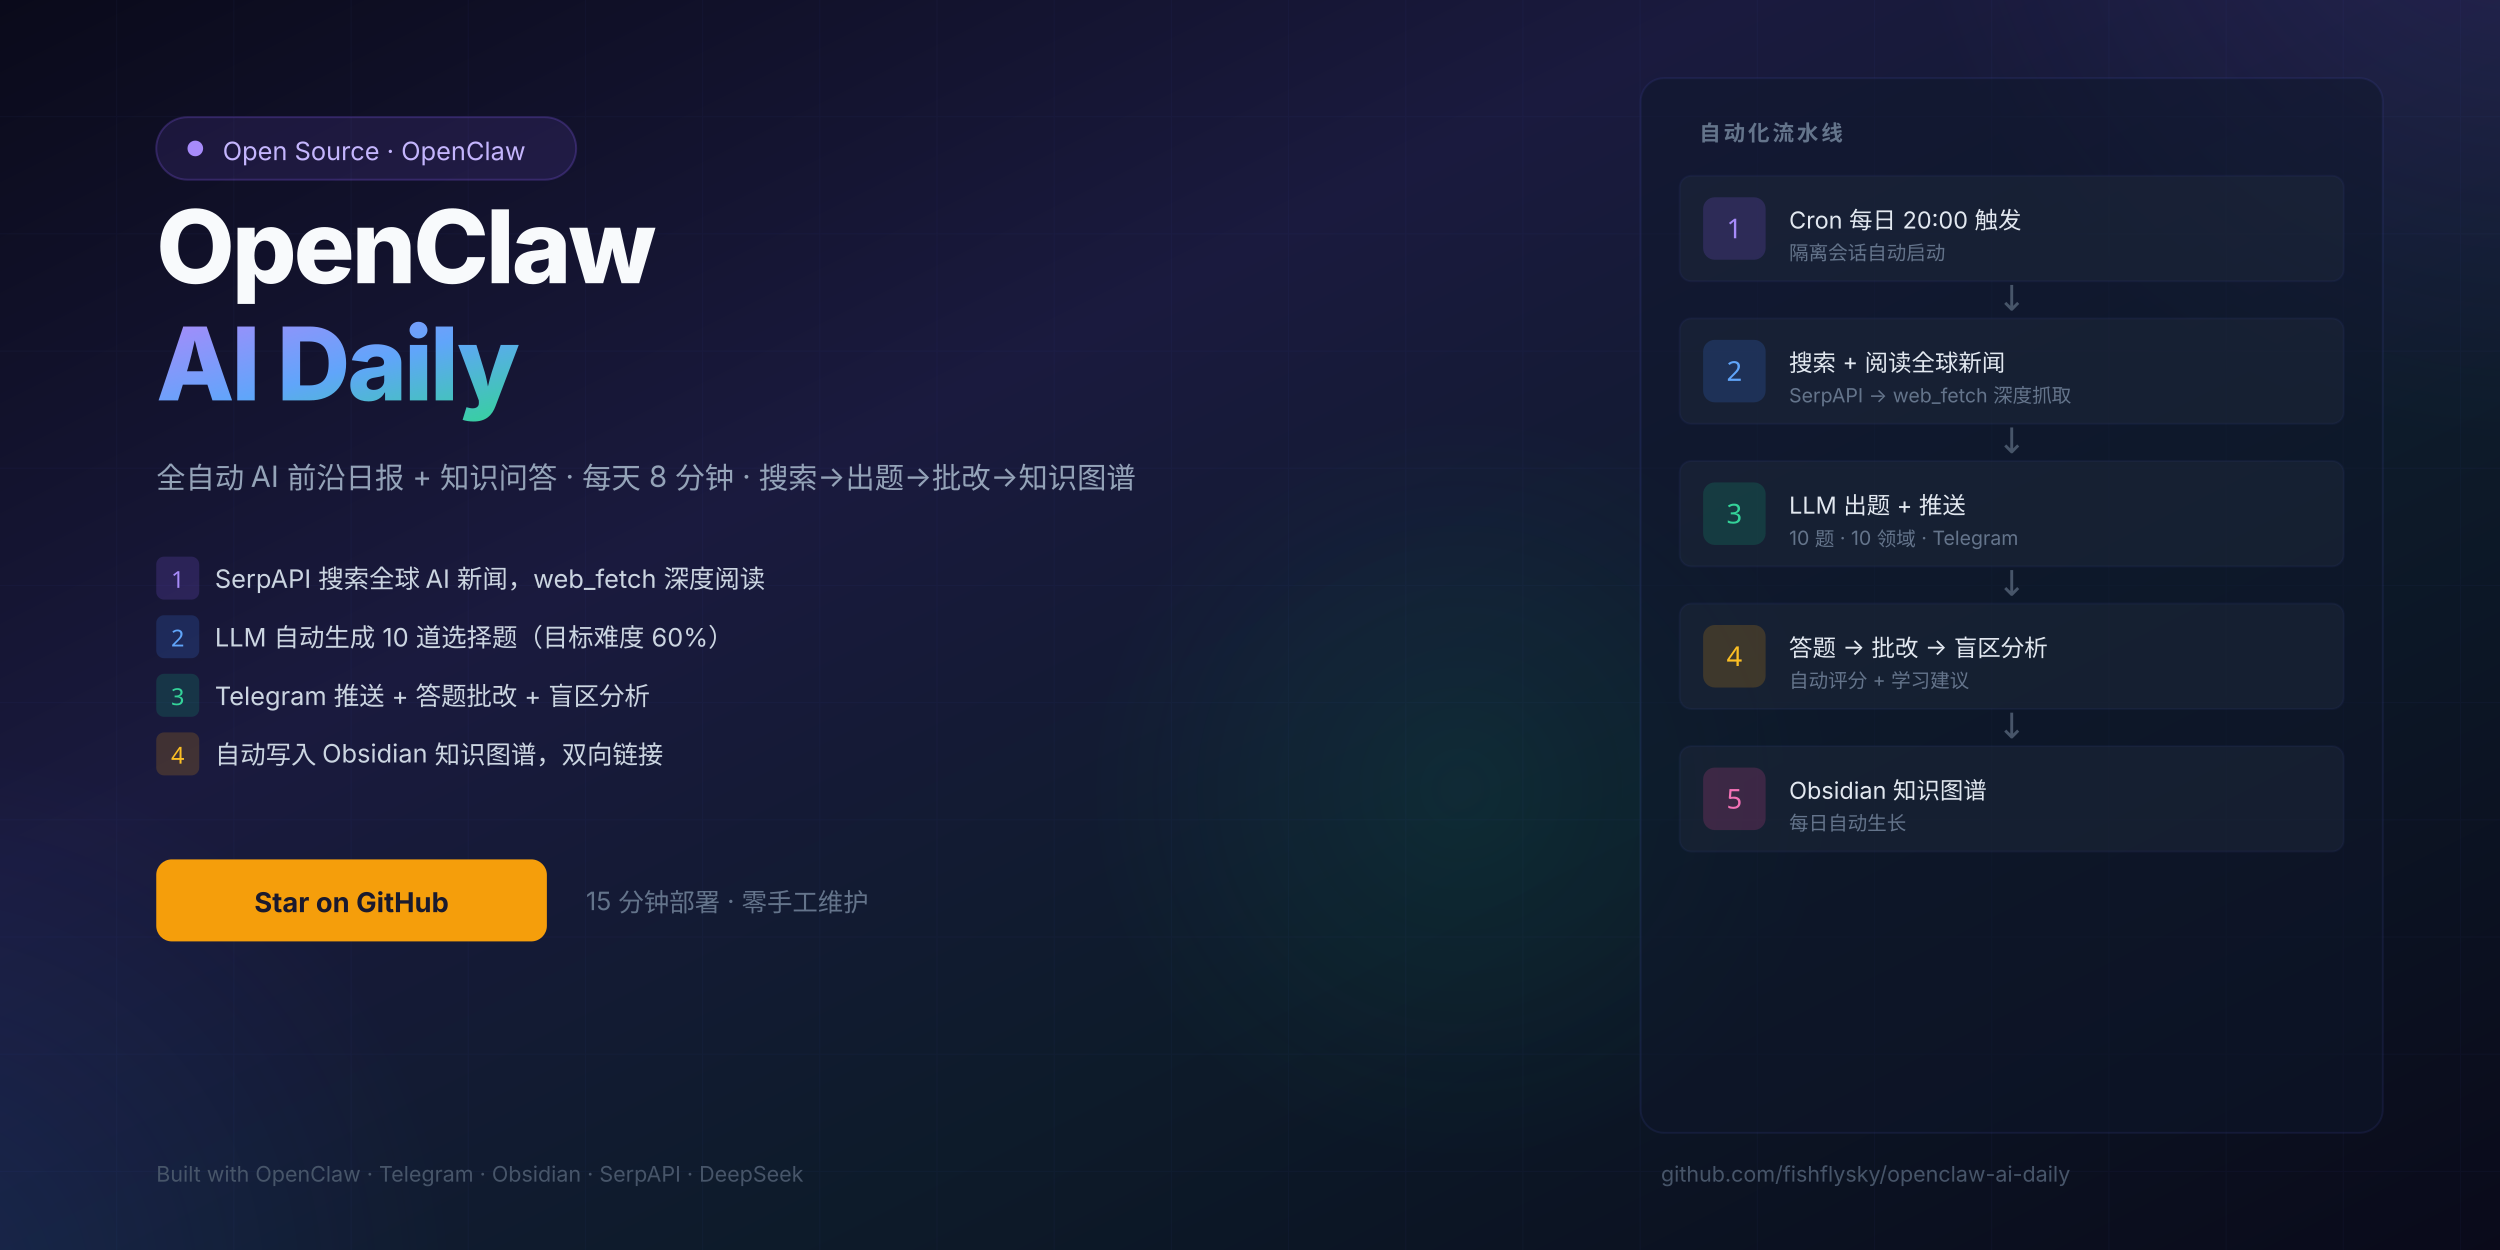
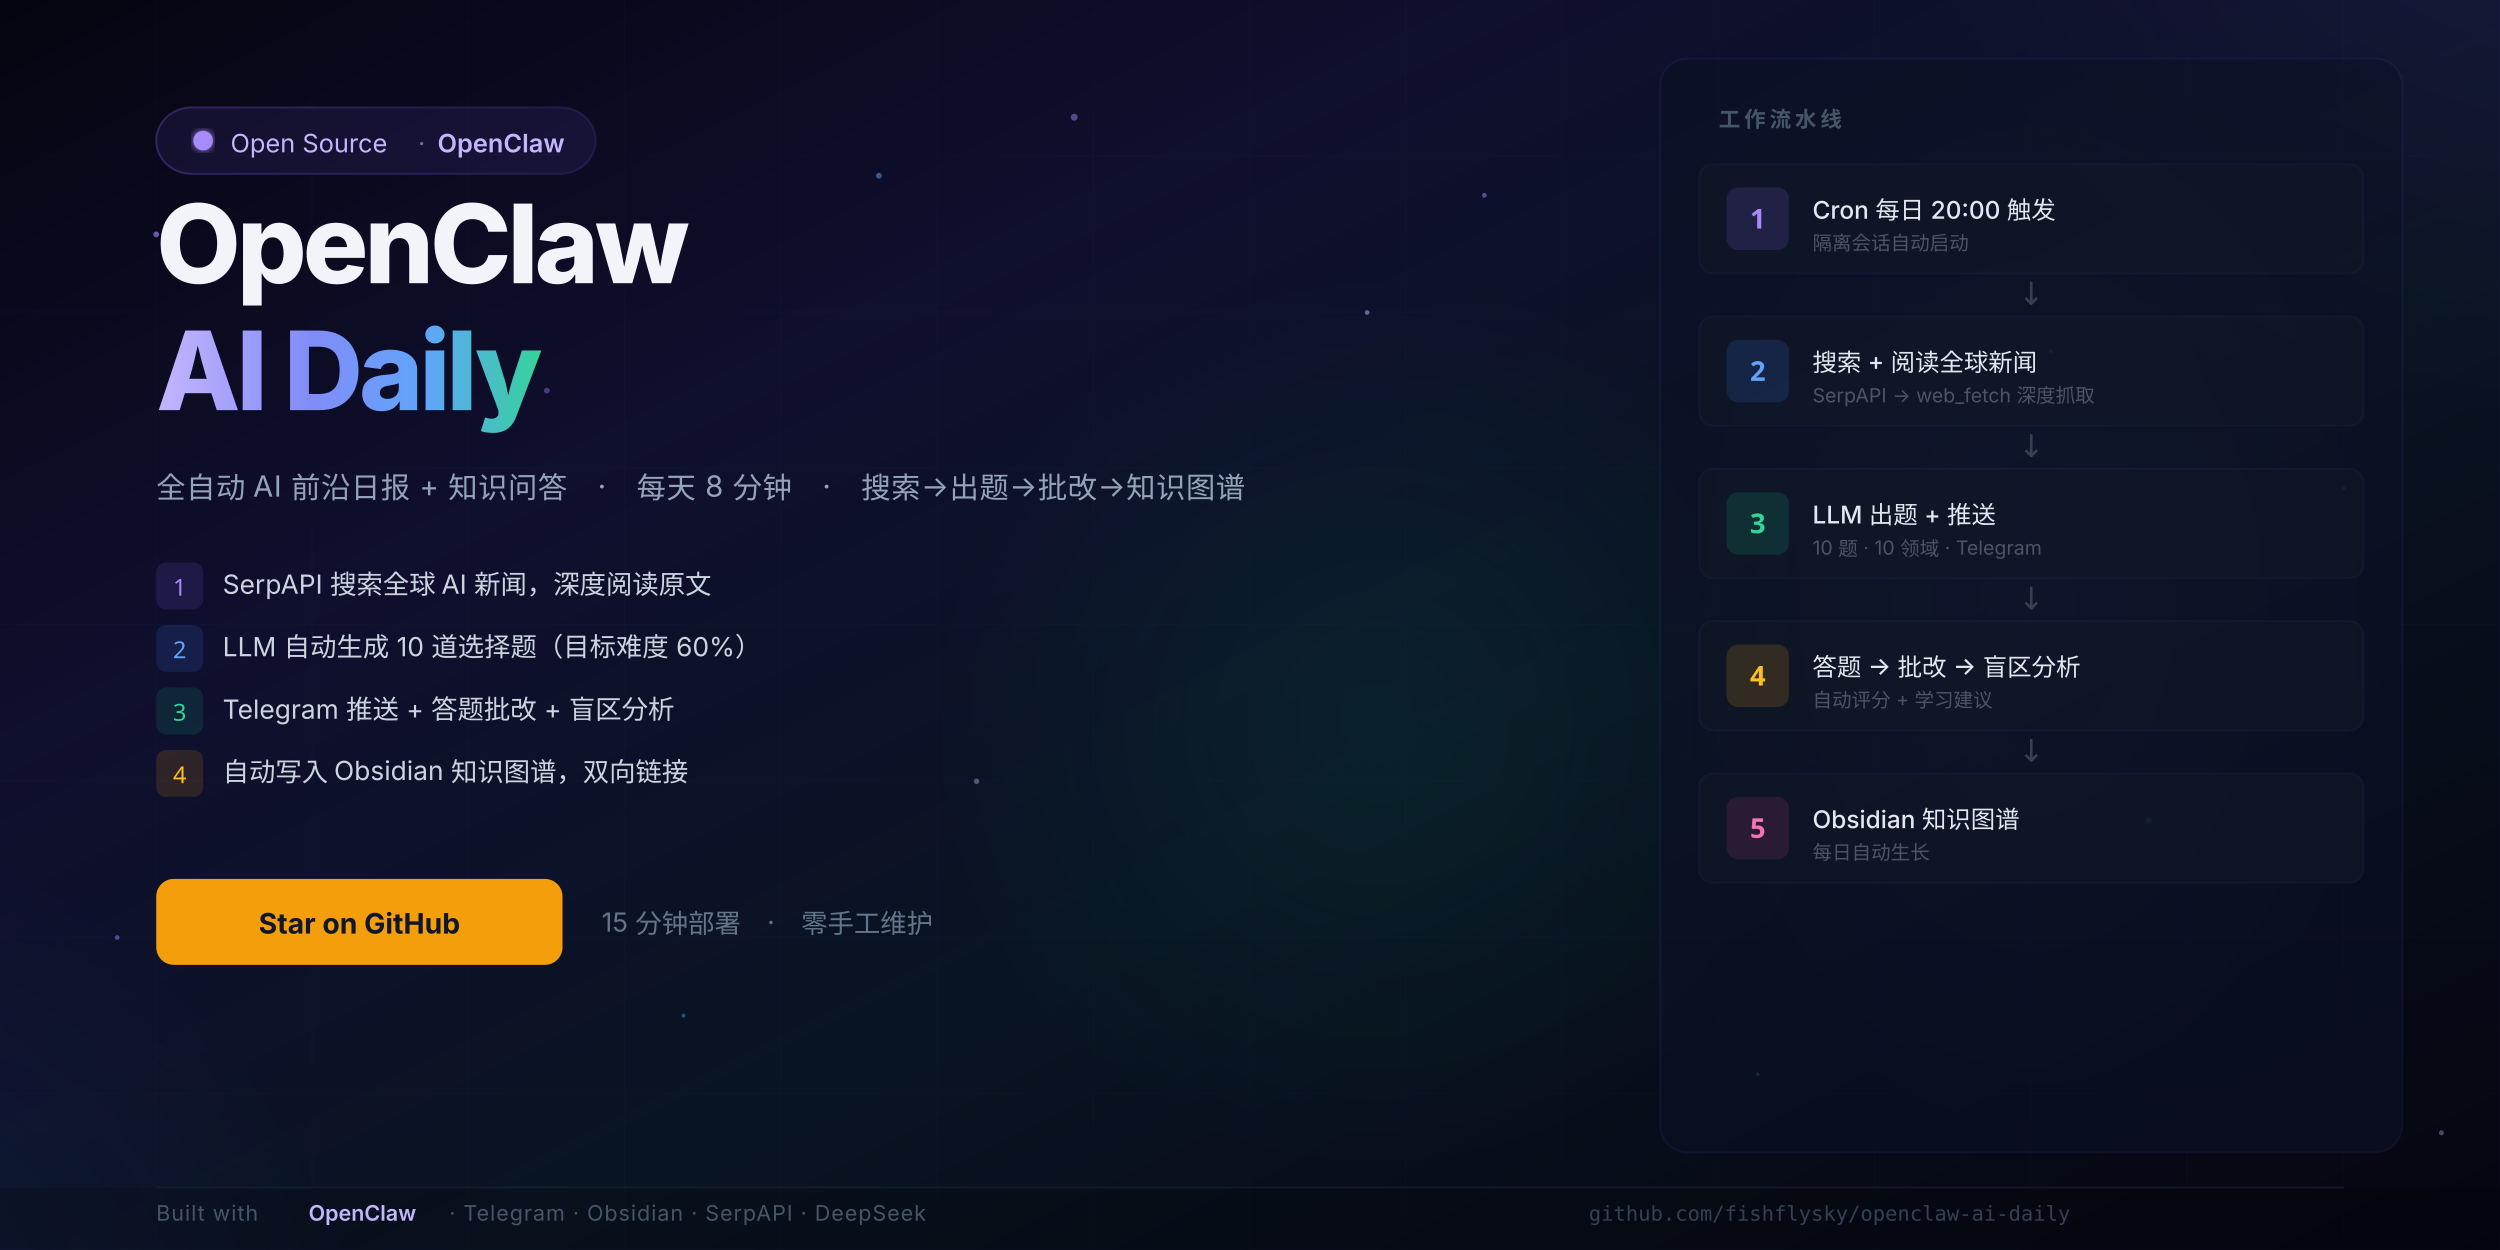
<svg xmlns="http://www.w3.org/2000/svg" width="1280" height="640" viewBox="0 0 1280 640">
  <defs>
-     <linearGradient id="bg" x1="0" y1="0" x2="1" y2="1">
-       <stop offset="0%" stop-color="#0a0a1a" />
-       <stop offset="35%" stop-color="#1a1a3e" />
-       <stop offset="65%" stop-color="#0d1b2a" />
-       <stop offset="100%" stop-color="#0a0a1a" />
+     <linearGradient id="bgGrad" x1="0" y1="0" x2="1" y2="1">
+       <stop offset="0%" stop-color="#050510" />
+       <stop offset="30%" stop-color="#0f0f2e" />
+       <stop offset="60%" stop-color="#091422" />
+       <stop offset="100%" stop-color="#050510" />
    </linearGradient>
-     <linearGradient id="titleGrad" x1="0" y1="0" x2="1" y2="1">
-       <stop offset="0%" stop-color="#a78bfa" />
-       <stop offset="50%" stop-color="#60a5fa" />
+     <linearGradient id="titleGrad" x1="0" y1="0" x2="1" y2="0">
+       <stop offset="0%" stop-color="#c4b5fd" />
+       <stop offset="40%" stop-color="#818cf8" />
+       <stop offset="70%" stop-color="#60a5fa" />
      <stop offset="100%" stop-color="#34d399" />
    </linearGradient>
-     <radialGradient id="orb1" cx="0.8" cy="0.2" r="0.5">
-       <stop offset="0%" stop-color="#8b5cf6" stop-opacity="0.15" />
+     <linearGradient id="badgeBorder" x1="0" y1="0" x2="1" y2="0">
+       <stop offset="0%" stop-color="#8b5cf6" stop-opacity="0.3" />
+       <stop offset="100%" stop-color="#6366f1" stop-opacity="0.15" />
+     </linearGradient>
+     <radialGradient id="orb1" cx="0.8" cy="0.15" r="0.55">
+       <stop offset="0%" stop-color="#8b5cf6" stop-opacity="0.12" />
      <stop offset="100%" stop-color="#8b5cf6" stop-opacity="0" />
    </radialGradient>
-     <radialGradient id="orb2" cx="0.15" cy="0.75" r="0.5">
-       <stop offset="0%" stop-color="#3b82f6" stop-opacity="0.12" />
+     <radialGradient id="orb2" cx="0.12" cy="0.8" r="0.5">
+       <stop offset="0%" stop-color="#3b82f6" stop-opacity="0.10" />
      <stop offset="100%" stop-color="#3b82f6" stop-opacity="0" />
    </radialGradient>
-     <radialGradient id="orb3" cx="0.6" cy="0.55" r="0.4">
-       <stop offset="0%" stop-color="#10b981" stop-opacity="0.10" />
+     <radialGradient id="orb3" cx="0.55" cy="0.5" r="0.45">
+       <stop offset="0%" stop-color="#10b981" stop-opacity="0.08" />
      <stop offset="100%" stop-color="#10b981" stop-opacity="0" />
    </radialGradient>
+     <radialGradient id="nodeGlow" cx="0.5" cy="0.5" r="0.5">
+       <stop offset="0%" stop-color="#6366f1" stop-opacity="0.04" />
+       <stop offset="100%" stop-color="#6366f1" stop-opacity="0" />
+     </radialGradient>
+     <filter id="glowSm">
+       <feGaussianBlur stdDeviation="2" result="blur" />
+       <feMerge>
+         <feMergeNode in="blur" />
+         <feMergeNode in="SourceGraphic" />
+       </feMerge>
+     </filter>
+     <filter id="glowLg">
+       <feGaussianBlur stdDeviation="6" result="blur" />
+       <feMerge>
+         <feMergeNode in="blur" />
+         <feMergeNode in="SourceGraphic" />
+       </feMerge>
+     </filter>
  </defs>
-   <rect width="1280" height="640" fill="url(#bg)" />
-   <pattern id="grid" width="60" height="60" patternUnits="userSpaceOnUse">
-     <path d="M60 0V60M0 60H60" stroke="#6366f1" stroke-opacity="0.04" fill="none" />
+   <rect width="1280" height="640" fill="url(#bgGrad)" />
+   <pattern id="grid" width="80" height="80" patternUnits="userSpaceOnUse">
+     <path d="M80 0V80M0 80H80" stroke="#6366f1" stroke-opacity="0.025" fill="none" />
  </pattern>
  <rect width="1280" height="640" fill="url(#grid)" />
-   <circle cx="1100" cy="100" r="320" fill="url(#orb1)" />
-   <circle cx="150" cy="520" r="280" fill="url(#orb2)" />
-   <circle cx="700" cy="380" r="240" fill="url(#orb3)" />
-   <rect x="80" y="60" rx="16" width="215" height="32" fill="#8b5cf6" fill-opacity="0.12" stroke="#8b5cf6" stroke-opacity="0.25" />
-   <circle cx="100" cy="76" r="4" fill="#a78bfa" />
-   <text x="114" y="82" font-family="system-ui,-apple-system,'PingFang SC','Microsoft YaHei',sans-serif" font-size="13" fill="#c4b5fd">Open Source · OpenClaw</text>
-   <text x="80" y="145" font-family="system-ui,-apple-system,'PingFang SC','Microsoft YaHei',sans-serif" font-size="52" font-weight="800" fill="#f8fafc" letter-spacing="-1.5">OpenClaw</text>
-   <text x="80" y="205" font-family="system-ui,-apple-system,'PingFang SC','Microsoft YaHei',sans-serif" font-size="52" font-weight="800" fill="url(#titleGrad)" letter-spacing="-1.5">AI Daily</text>
-   <text x="80" y="250" font-family="system-ui,-apple-system,'PingFang SC','Microsoft YaHei',sans-serif" font-size="15" fill="#94a3b8">全自动 AI 前沿日报 + 知识问答 · 每天 8 分钟 · 搜索→出题→批改→知识图谱</text>
-   <g transform="translate(80, 285)">
+   <circle cx="1120" cy="80" r="350" fill="url(#orb1)" />
+   <circle cx="120" cy="540" r="300" fill="url(#orb2)" />
+   <circle cx="680" cy="370" r="260" fill="url(#orb3)" />
+   <g>
+     <circle cx="80" cy="120" r="1.5" fill="#a78bfa" opacity="0.6">
+       <animate attributeName="cy" values="120;105;120" dur="6s" repeatCount="indefinite" />
+       <animate attributeName="opacity" values="0.6;0.2;0.6" dur="6s" repeatCount="indefinite" />
+     </circle>
+     <circle cx="180" cy="300" r="1.0" fill="#818cf8" opacity="0.4">
+       <animate attributeName="cy" values="300;288;300" dur="8s" repeatCount="indefinite" begin="1s" />
+       <animate attributeName="opacity" values="0.4;0.1;0.4" dur="8s" repeatCount="indefinite" begin="1s" />
+     </circle>
+     <circle cx="450" cy="90" r="1.5" fill="#60a5fa" opacity="0.5">
+       <animate attributeName="cy" values="90;78;90" dur="7s" repeatCount="indefinite" begin="2s" />
+       <animate attributeName="opacity" values="0.5;0.15;0.5" dur="7s" repeatCount="indefinite" begin="2s" />
+     </circle>
+     <circle cx="700" cy="160" r="1.2" fill="#c4b5fd" opacity="0.5">
+       <animate attributeName="cy" values="160;145;160" dur="5.5s" repeatCount="indefinite" begin="0.5s" />
+       <animate attributeName="opacity" values="0.5;0.2;0.5" dur="5.5s" repeatCount="indefinite" begin="0.5s" />
+     </circle>
+     <circle cx="1200" cy="250" r="1.0" fill="#a78bfa" opacity="0.4">
+       <animate attributeName="cy" values="250;238;250" dur="7.5s" repeatCount="indefinite" begin="3s" />
+       <animate attributeName="opacity" values="0.4;0.1;0.4" dur="7.5s" repeatCount="indefinite" begin="3s" />
+     </circle>
+     <circle cx="1100" cy="420" r="1.5" fill="#34d399" opacity="0.35">
+       <animate attributeName="cy" values="420;408;420" dur="6.5s" repeatCount="indefinite" begin="1.5s" />
+       <animate attributeName="opacity" values="0.35;0.1;0.35" dur="6.5s" repeatCount="indefinite" begin="1.5s" />
+     </circle>
+     <circle cx="60" cy="480" r="1.2" fill="#818cf8" opacity="0.5">
+       <animate attributeName="cy" values="480;465;480" dur="9s" repeatCount="indefinite" begin="4s" />
+       <animate attributeName="opacity" values="0.5;0.15;0.5" dur="9s" repeatCount="indefinite" begin="4s" />
+     </circle>
+     <circle cx="350" cy="520" r="1.0" fill="#60a5fa" opacity="0.4">
+       <animate attributeName="cy" values="520;508;520" dur="7s" repeatCount="indefinite" begin="2.5s" />
+       <animate attributeName="opacity" values="0.4;0.12;0.4" dur="7s" repeatCount="indefinite" begin="2.5s" />
+     </circle>
+     <circle cx="550" cy="60" r="1.8" fill="#a78bfa" opacity="0.45">
+       <animate attributeName="cy" values="60;48;60" dur="5s" repeatCount="indefinite" begin="0.8s" />
+       <animate attributeName="opacity" values="0.45;0.15;0.45" dur="5s" repeatCount="indefinite" begin="0.8s" />
+     </circle>
+     <circle cx="1250" cy="580" r="1.3" fill="#c4b5fd" opacity="0.35">
+       <animate attributeName="cy" values="580;568;580" dur="8.5s" repeatCount="indefinite" begin="3.5s" />
+       <animate attributeName="opacity" values="0.35;0.1;0.35" dur="8.5s" repeatCount="indefinite" begin="3.5s" />
+     </circle>
+     <circle cx="900" cy="550" r="1.0" fill="#34d399" opacity="0.3">
+       <animate attributeName="cy" values="550;540;550" dur="6s" repeatCount="indefinite" begin="5s" />
+       <animate attributeName="opacity" values="0.3;0.08;0.3" dur="6s" repeatCount="indefinite" begin="5s" />
+     </circle>
+     <circle cx="280" cy="200" r="1.5" fill="#818cf8" opacity="0.4">
+       <animate attributeName="cy" values="200;190;200" dur="7.2s" repeatCount="indefinite" begin="1.8s" />
+       <animate attributeName="opacity" values="0.4;0.12;0.4" dur="7.2s" repeatCount="indefinite" begin="1.8s" />
+     </circle>
+     <circle cx="760" cy="100" r="1.2" fill="#a78bfa" opacity="0.5">
+       <animate attributeName="cy" values="100;88;100" dur="6.8s" repeatCount="indefinite" begin="0.3s" />
+       <animate attributeName="opacity" values="0.5;0.18;0.5" dur="6.8s" repeatCount="indefinite" begin="0.3s" />
+     </circle>
+     <circle cx="1050" cy="180" r="1.0" fill="#60a5fa" opacity="0.35">
+       <animate attributeName="cy" values="180;170;180" dur="5.8s" repeatCount="indefinite" begin="4.2s" />
+       <animate attributeName="opacity" values="0.35;0.1;0.35" dur="5.8s" repeatCount="indefinite" begin="4.2s" />
+     </circle>
+     <circle cx="500" cy="400" r="1.4" fill="#c4b5fd" opacity="0.4">
+       <animate attributeName="cy" values="400;388;400" dur="8.2s" repeatCount="indefinite" begin="2.2s" />
+       <animate attributeName="opacity" values="0.4;0.12;0.4" dur="8.2s" repeatCount="indefinite" begin="2.2s" />
+     </circle>
+   </g>
+   <rect x="80" y="55" rx="18" width="225" height="34" fill="#8b5cf6" fill-opacity="0.10" stroke="url(#badgeBorder)" />
+   <circle cx="104" cy="72" r="5" fill="#a78bfa" filter="url(#glowSm)">
+     <animate attributeName="opacity" values="1;0.4;1" dur="2.5s" repeatCount="indefinite" />
+   </circle>
+   <text x="118" y="78" font-family="system-ui,-apple-system,'PingFang SC','Microsoft YaHei',sans-serif" font-size="13" fill="#c4b5fd">Open Source</text>
+   <text x="214" y="78" font-family="system-ui,-apple-system,'PingFang SC','Microsoft YaHei',sans-serif" font-size="13" fill="#64748b">·</text>
+   <text x="224" y="78" font-family="system-ui,-apple-system,'PingFang SC','Microsoft YaHei',sans-serif" font-size="13" fill="#c4b5fd" font-weight="600">OpenClaw</text>
+   <text x="80" y="145" font-family="system-ui,-apple-system,'PingFang SC','Microsoft YaHei',sans-serif" font-size="56" font-weight="800" fill="#f1f5f9" letter-spacing="-2">OpenClaw</text>
+   <text x="80" y="210" font-family="system-ui,-apple-system,'PingFang SC','Microsoft YaHei',sans-serif" font-size="56" font-weight="800" fill="url(#titleGrad)" letter-spacing="-2">AI Daily</text>
+   <text x="80" y="255" font-family="system-ui,-apple-system,'PingFang SC','Microsoft YaHei',sans-serif" font-size="15" fill="#94a3b8" letter-spacing="0.3">全自动 AI 前沿日报 + 知识问答 · 每天 8 分钟 · 搜索→出题→批改→知识图谱</text>
+   <g transform="translate(80, 290)" font-family="system-ui,-apple-system,'PingFang SC','Microsoft YaHei',sans-serif" font-size="13.5" fill="#cbd5e1">
    <g>
-       <rect x="0" y="0" rx="4" width="22" height="22" fill="#8b5cf6" opacity="0.18" />
-       <text x="11" y="16" font-size="12" fill="#a78bfa" font-family="system-ui,sans-serif" text-anchor="middle">1</text>
-       <text x="30" y="16" font-family="system-ui,-apple-system,'PingFang SC','Microsoft YaHei',sans-serif" font-size="13" fill="#cbd5e1">SerpAPI 搜索全球 AI 新闻，web_fetch 深度阅读</text>
-     </g>
-     <g transform="translate(0, 30)">
-       <rect x="0" y="0" rx="4" width="22" height="22" fill="#3b82f6" opacity="0.18" />
-       <text x="11" y="16" font-size="12" fill="#60a5fa" font-family="system-ui,sans-serif" text-anchor="middle">2</text>
-       <text x="30" y="16" font-family="system-ui,-apple-system,'PingFang SC','Microsoft YaHei',sans-serif" font-size="13" fill="#cbd5e1">LLM 自动生成 10 道选择题（目标难度 60%）</text>
-     </g>
-     <g transform="translate(0, 60)">
-       <rect x="0" y="0" rx="4" width="22" height="22" fill="#10b981" opacity="0.18" />
-       <text x="11" y="16" font-size="12" fill="#34d399" font-family="system-ui,sans-serif" text-anchor="middle">3</text>
-       <text x="30" y="16" font-family="system-ui,-apple-system,'PingFang SC','Microsoft YaHei',sans-serif" font-size="13" fill="#cbd5e1">Telegram 推送 + 答题批改 + 盲区分析</text>
-     </g>
-     <g transform="translate(0, 90)">
-       <rect x="0" y="0" rx="4" width="22" height="22" fill="#f59e0b" opacity="0.18" />
-       <text x="11" y="16" font-size="12" fill="#fbbf24" font-family="system-ui,sans-serif" text-anchor="middle">4</text>
-       <text x="30" y="16" font-family="system-ui,-apple-system,'PingFang SC','Microsoft YaHei',sans-serif" font-size="13" fill="#cbd5e1">自动写入 Obsidian 知识图谱，双向链接</text>
+       <rect x="0" y="-2" rx="5" width="24" height="24" fill="#8b5cf6" opacity="0.14" />
+       <text x="12" y="15" font-size="12" fill="#a78bfa" text-anchor="middle" font-family="system-ui,sans-serif">1</text>
+       <text x="34" y="14">SerpAPI 搜索全球 AI 新闻，深度阅读原文</text>
+     </g>
+     <g transform="translate(0, 32)">
+       <rect x="0" y="-2" rx="5" width="24" height="24" fill="#3b82f6" opacity="0.14" />
+       <text x="12" y="15" font-size="12" fill="#60a5fa" text-anchor="middle" font-family="system-ui,sans-serif">2</text>
+       <text x="34" y="14">LLM 自动生成 10 道选择题（目标难度 60%）</text>
+     </g>
+     <g transform="translate(0, 64)">
+       <rect x="0" y="-2" rx="5" width="24" height="24" fill="#10b981" opacity="0.14" />
+       <text x="12" y="15" font-size="12" fill="#34d399" text-anchor="middle" font-family="system-ui,sans-serif">3</text>
+       <text x="34" y="14">Telegram 推送 + 答题批改 + 盲区分析</text>
+     </g>
+     <g transform="translate(0, 96)">
+       <rect x="0" y="-2" rx="5" width="24" height="24" fill="#f59e0b" opacity="0.14" />
+       <text x="12" y="15" font-size="12" fill="#fbbf24" text-anchor="middle" font-family="system-ui,sans-serif">4</text>
+       <text x="34" y="14">自动写入 Obsidian 知识图谱，双向链接</text>
    </g>
  </g>
-   <rect x="80" y="440" rx="8" width="200" height="42" fill="#f59e0b" />
-   <text x="180" y="467" font-family="system-ui,-apple-system,'PingFang SC','Microsoft YaHei',sans-serif" font-size="14" font-weight="700" fill="#1a1a2e" text-anchor="middle">Star on GitHub</text>
-   <text x="300" y="466" font-family="system-ui,-apple-system,'PingFang SC','Microsoft YaHei',sans-serif" font-size="13" fill="#64748b">15 分钟部署 · 零手工维护</text>
-   <rect x="840" y="40" rx="12" width="380" height="540" fill="#0f172a" fill-opacity="0.5" stroke="#6366f1" stroke-opacity="0.1" />
-   <text x="870" y="72" font-family="system-ui,-apple-system,'PingFang SC','Microsoft YaHei',sans-serif" font-size="11" fill="#64748b" font-weight="600" letter-spacing="1.5">自动化流水线</text>
-   <g transform="translate(860, 90)">
-     <rect x="0" y="0" rx="6" width="340" height="54" fill="#1e293b" fill-opacity="0.5" stroke="#6366f1" stroke-opacity="0.06" />
-     <rect x="12" y="11" rx="6" width="32" height="32" fill="#8b5cf6" opacity="0.18" />
-     <text x="28" y="32" font-size="14" fill="#a78bfa" font-family="system-ui,sans-serif" text-anchor="middle">1</text>
-     <text x="56" y="27" font-family="system-ui,-apple-system,'PingFang SC','Microsoft YaHei',sans-serif" font-size="12" fill="#e2e8f0">Cron 每日 20:00 触发</text>
-     <text x="56" y="43" font-family="system-ui,-apple-system,'PingFang SC','Microsoft YaHei',sans-serif" font-size="10" fill="#64748b">隔离会话自动启动</text>
+   <rect x="80" y="450" rx="9" width="208" height="44" fill="#f59e0b" />
+   <text x="184" y="478" font-family="system-ui,-apple-system,'PingFang SC','Microsoft YaHei',sans-serif" font-size="14.5" font-weight="700" fill="#0f172a" text-anchor="middle">Star on GitHub</text>
+   <text x="308" y="477" font-family="system-ui,-apple-system,'PingFang SC','Microsoft YaHei',sans-serif" font-size="13.5" fill="#64748b">15 分钟部署 · 零手工维护</text>
+   <rect x="850" y="30" rx="14" width="380" height="560" fill="#0c1225" fill-opacity="0.55" stroke="#6366f1" stroke-opacity="0.08" />
+   <rect x="850" y="30" rx="14" width="380" height="560" fill="url(#nodeGlow)" />
+   <text x="880" y="65" font-family="system-ui,-apple-system,'PingFang SC','Microsoft YaHei',sans-serif" font-size="11" fill="#475569" font-weight="600" letter-spacing="2">工作流水线</text>
+   <g transform="translate(870, 84)" font-family="system-ui,-apple-system,'PingFang SC','Microsoft YaHei',sans-serif">
+     <rect x="0" y="0" rx="7" width="340" height="56" fill="#111827" fill-opacity="0.6" stroke="#6366f1" stroke-opacity="0.06" />
+     <rect x="14" y="12" rx="6" width="32" height="32" fill="#8b5cf6" opacity="0.15" />
+     <text x="30" y="33" font-size="14" fill="#a78bfa" font-family="system-ui,sans-serif" text-anchor="middle" font-weight="600">1</text>
+     <text x="58" y="28" font-size="12.5" fill="#e2e8f0" font-weight="500">Cron 每日 20:00 触发</text>
+     <text x="58" y="44" font-size="10" fill="#4b5563">隔离会话自动启动</text>
+     <text x="170" y="72" font-size="16" fill="#374151" font-family="system-ui,sans-serif" text-anchor="middle">↓</text>
+     <g transform="translate(0, 78)">
+       <rect x="0" y="0" rx="7" width="340" height="56" fill="#111827" fill-opacity="0.6" stroke="#6366f1" stroke-opacity="0.06" />
+       <rect x="14" y="12" rx="6" width="32" height="32" fill="#3b82f6" opacity="0.15" />
+       <text x="30" y="33" font-size="14" fill="#60a5fa" font-family="system-ui,sans-serif" text-anchor="middle" font-weight="600">2</text>
+       <text x="58" y="28" font-size="12.5" fill="#e2e8f0" font-weight="500">搜索 + 阅读全球新闻</text>
+       <text x="58" y="44" font-size="10" fill="#4b5563">SerpAPI → web_fetch 深度抓取</text>
+     </g>
+     <text x="170" y="150" font-size="16" fill="#374151" font-family="system-ui,sans-serif" text-anchor="middle">↓</text>
+     <g transform="translate(0, 156)">
+       <rect x="0" y="0" rx="7" width="340" height="56" fill="#111827" fill-opacity="0.6" stroke="#6366f1" stroke-opacity="0.06" />
+       <rect x="14" y="12" rx="6" width="32" height="32" fill="#10b981" opacity="0.15" />
+       <text x="30" y="33" font-size="14" fill="#34d399" font-family="system-ui,sans-serif" text-anchor="middle" font-weight="600">3</text>
+       <text x="58" y="28" font-size="12.5" fill="#e2e8f0" font-weight="500">LLM 出题 + 推送</text>
+       <text x="58" y="44" font-size="10" fill="#4b5563">10 题 · 10 领域 · Telegram</text>
+     </g>
+     <text x="170" y="228" font-size="16" fill="#374151" font-family="system-ui,sans-serif" text-anchor="middle">↓</text>
+     <g transform="translate(0, 234)">
+       <rect x="0" y="0" rx="7" width="340" height="56" fill="#111827" fill-opacity="0.6" stroke="#6366f1" stroke-opacity="0.06" />
+       <rect x="14" y="12" rx="6" width="32" height="32" fill="#f59e0b" opacity="0.15" />
+       <text x="30" y="33" font-size="14" fill="#fbbf24" font-family="system-ui,sans-serif" text-anchor="middle" font-weight="600">4</text>
+       <text x="58" y="28" font-size="12.5" fill="#e2e8f0" font-weight="500">答题 → 批改 → 盲区分析</text>
+       <text x="58" y="44" font-size="10" fill="#4b5563">自动评分 + 学习建议</text>
+     </g>
+     <text x="170" y="306" font-size="16" fill="#374151" font-family="system-ui,sans-serif" text-anchor="middle">↓</text>
+     <g transform="translate(0, 312)">
+       <rect x="0" y="0" rx="7" width="340" height="56" fill="#111827" fill-opacity="0.6" stroke="#6366f1" stroke-opacity="0.06" />
+       <rect x="14" y="12" rx="6" width="32" height="32" fill="#ec4899" opacity="0.12" />
+       <text x="30" y="33" font-size="14" fill="#f472b6" font-family="system-ui,sans-serif" text-anchor="middle" font-weight="600">5</text>
+       <text x="58" y="28" font-size="12.5" fill="#e2e8f0" font-weight="500">Obsidian 知识图谱</text>
+       <text x="58" y="44" font-size="10" fill="#4b5563">每日自动生长</text>
+     </g>
  </g>
-   <text x="1030" y="159" font-size="18" fill="#475569" font-family="system-ui,sans-serif" text-anchor="middle">↓</text>
-   <g transform="translate(860, 163)">
-     <rect x="0" y="0" rx="6" width="340" height="54" fill="#1e293b" fill-opacity="0.5" stroke="#6366f1" stroke-opacity="0.06" />
-     <rect x="12" y="11" rx="6" width="32" height="32" fill="#3b82f6" opacity="0.18" />
-     <text x="28" y="32" font-size="14" fill="#60a5fa" font-family="system-ui,sans-serif" text-anchor="middle">2</text>
-     <text x="56" y="27" font-family="system-ui,-apple-system,'PingFang SC','Microsoft YaHei',sans-serif" font-size="12" fill="#e2e8f0">搜索 + 阅读全球新闻</text>
-     <text x="56" y="43" font-family="system-ui,-apple-system,'PingFang SC','Microsoft YaHei',sans-serif" font-size="10" fill="#64748b">SerpAPI → web_fetch 深度抓取</text>
-   </g>
-   <text x="1030" y="232" font-size="18" fill="#475569" font-family="system-ui,sans-serif" text-anchor="middle">↓</text>
-   <g transform="translate(860, 236)">
-     <rect x="0" y="0" rx="6" width="340" height="54" fill="#1e293b" fill-opacity="0.5" stroke="#6366f1" stroke-opacity="0.06" />
-     <rect x="12" y="11" rx="6" width="32" height="32" fill="#10b981" opacity="0.18" />
-     <text x="28" y="32" font-size="14" fill="#34d399" font-family="system-ui,sans-serif" text-anchor="middle">3</text>
-     <text x="56" y="27" font-family="system-ui,-apple-system,'PingFang SC','Microsoft YaHei',sans-serif" font-size="12" fill="#e2e8f0">LLM 出题 + 推送</text>
-     <text x="56" y="43" font-family="system-ui,-apple-system,'PingFang SC','Microsoft YaHei',sans-serif" font-size="10" fill="#64748b">10 题 · 10 领域 · Telegram</text>
-   </g>
-   <text x="1030" y="305" font-size="18" fill="#475569" font-family="system-ui,sans-serif" text-anchor="middle">↓</text>
-   <g transform="translate(860, 309)">
-     <rect x="0" y="0" rx="6" width="340" height="54" fill="#1e293b" fill-opacity="0.5" stroke="#6366f1" stroke-opacity="0.06" />
-     <rect x="12" y="11" rx="6" width="32" height="32" fill="#f59e0b" opacity="0.18" />
-     <text x="28" y="32" font-size="14" fill="#fbbf24" font-family="system-ui,sans-serif" text-anchor="middle">4</text>
-     <text x="56" y="27" font-family="system-ui,-apple-system,'PingFang SC','Microsoft YaHei',sans-serif" font-size="12" fill="#e2e8f0">答题 → 批改 → 盲区分析</text>
-     <text x="56" y="43" font-family="system-ui,-apple-system,'PingFang SC','Microsoft YaHei',sans-serif" font-size="10" fill="#64748b">自动评分 + 学习建议</text>
-   </g>
-   <text x="1030" y="378" font-size="18" fill="#475569" font-family="system-ui,sans-serif" text-anchor="middle">↓</text>
-   <g transform="translate(860, 382)">
-     <rect x="0" y="0" rx="6" width="340" height="54" fill="#1e293b" fill-opacity="0.5" stroke="#6366f1" stroke-opacity="0.06" />
-     <rect x="12" y="11" rx="6" width="32" height="32" fill="#ec4899" opacity="0.18" />
-     <text x="28" y="32" font-size="14" fill="#f472b6" font-family="system-ui,sans-serif" text-anchor="middle">5</text>
-     <text x="56" y="27" font-family="system-ui,-apple-system,'PingFang SC','Microsoft YaHei',sans-serif" font-size="12" fill="#e2e8f0">Obsidian 知识图谱</text>
-     <text x="56" y="43" font-family="system-ui,-apple-system,'PingFang SC','Microsoft YaHei',sans-serif" font-size="10" fill="#64748b">每日自动生长</text>
-   </g>
-   <text x="80" y="605" font-family="system-ui,-apple-system,'PingFang SC','Microsoft YaHei',sans-serif" font-size="11" fill="#475569">Built with OpenClaw · Telegram · Obsidian · SerpAPI · DeepSeek</text>
-   <text x="1060" y="605" font-family="system-ui,-apple-system,'PingFang SC','Microsoft YaHei',sans-serif" font-size="11" fill="#475569" text-anchor="end">github.com/fishflysky/openclaw-ai-daily</text>
+   <rect x="0" y="608" width="1280" height="32" fill="#000000" fill-opacity="0.2" />
+   <line x1="80" y1="608" x2="1200" y2="608" stroke="#1e293b" stroke-opacity="0.5" />
+   <text x="80" y="625" font-family="system-ui,-apple-system,'PingFang SC','Microsoft YaHei',sans-serif" font-size="11" fill="#475569" letter-spacing="0.5">Built with</text>
+   <text x="158" y="625" font-family="system-ui,-apple-system,'PingFang SC','Microsoft YaHei',sans-serif" font-size="11" fill="#c4b5fd" font-weight="600">OpenClaw</text>
+   <text x="230" y="625" font-family="system-ui,-apple-system,'PingFang SC','Microsoft YaHei',sans-serif" font-size="11" fill="#475569" letter-spacing="0.5">· Telegram · Obsidian · SerpAPI · DeepSeek</text>
+   <text x="1060" y="625" font-family="system-ui,'SF Mono','Fira Code',monospace" font-size="10.5" fill="#334155" text-anchor="end">github.com/fishflysky/openclaw-ai-daily</text>
</svg>
